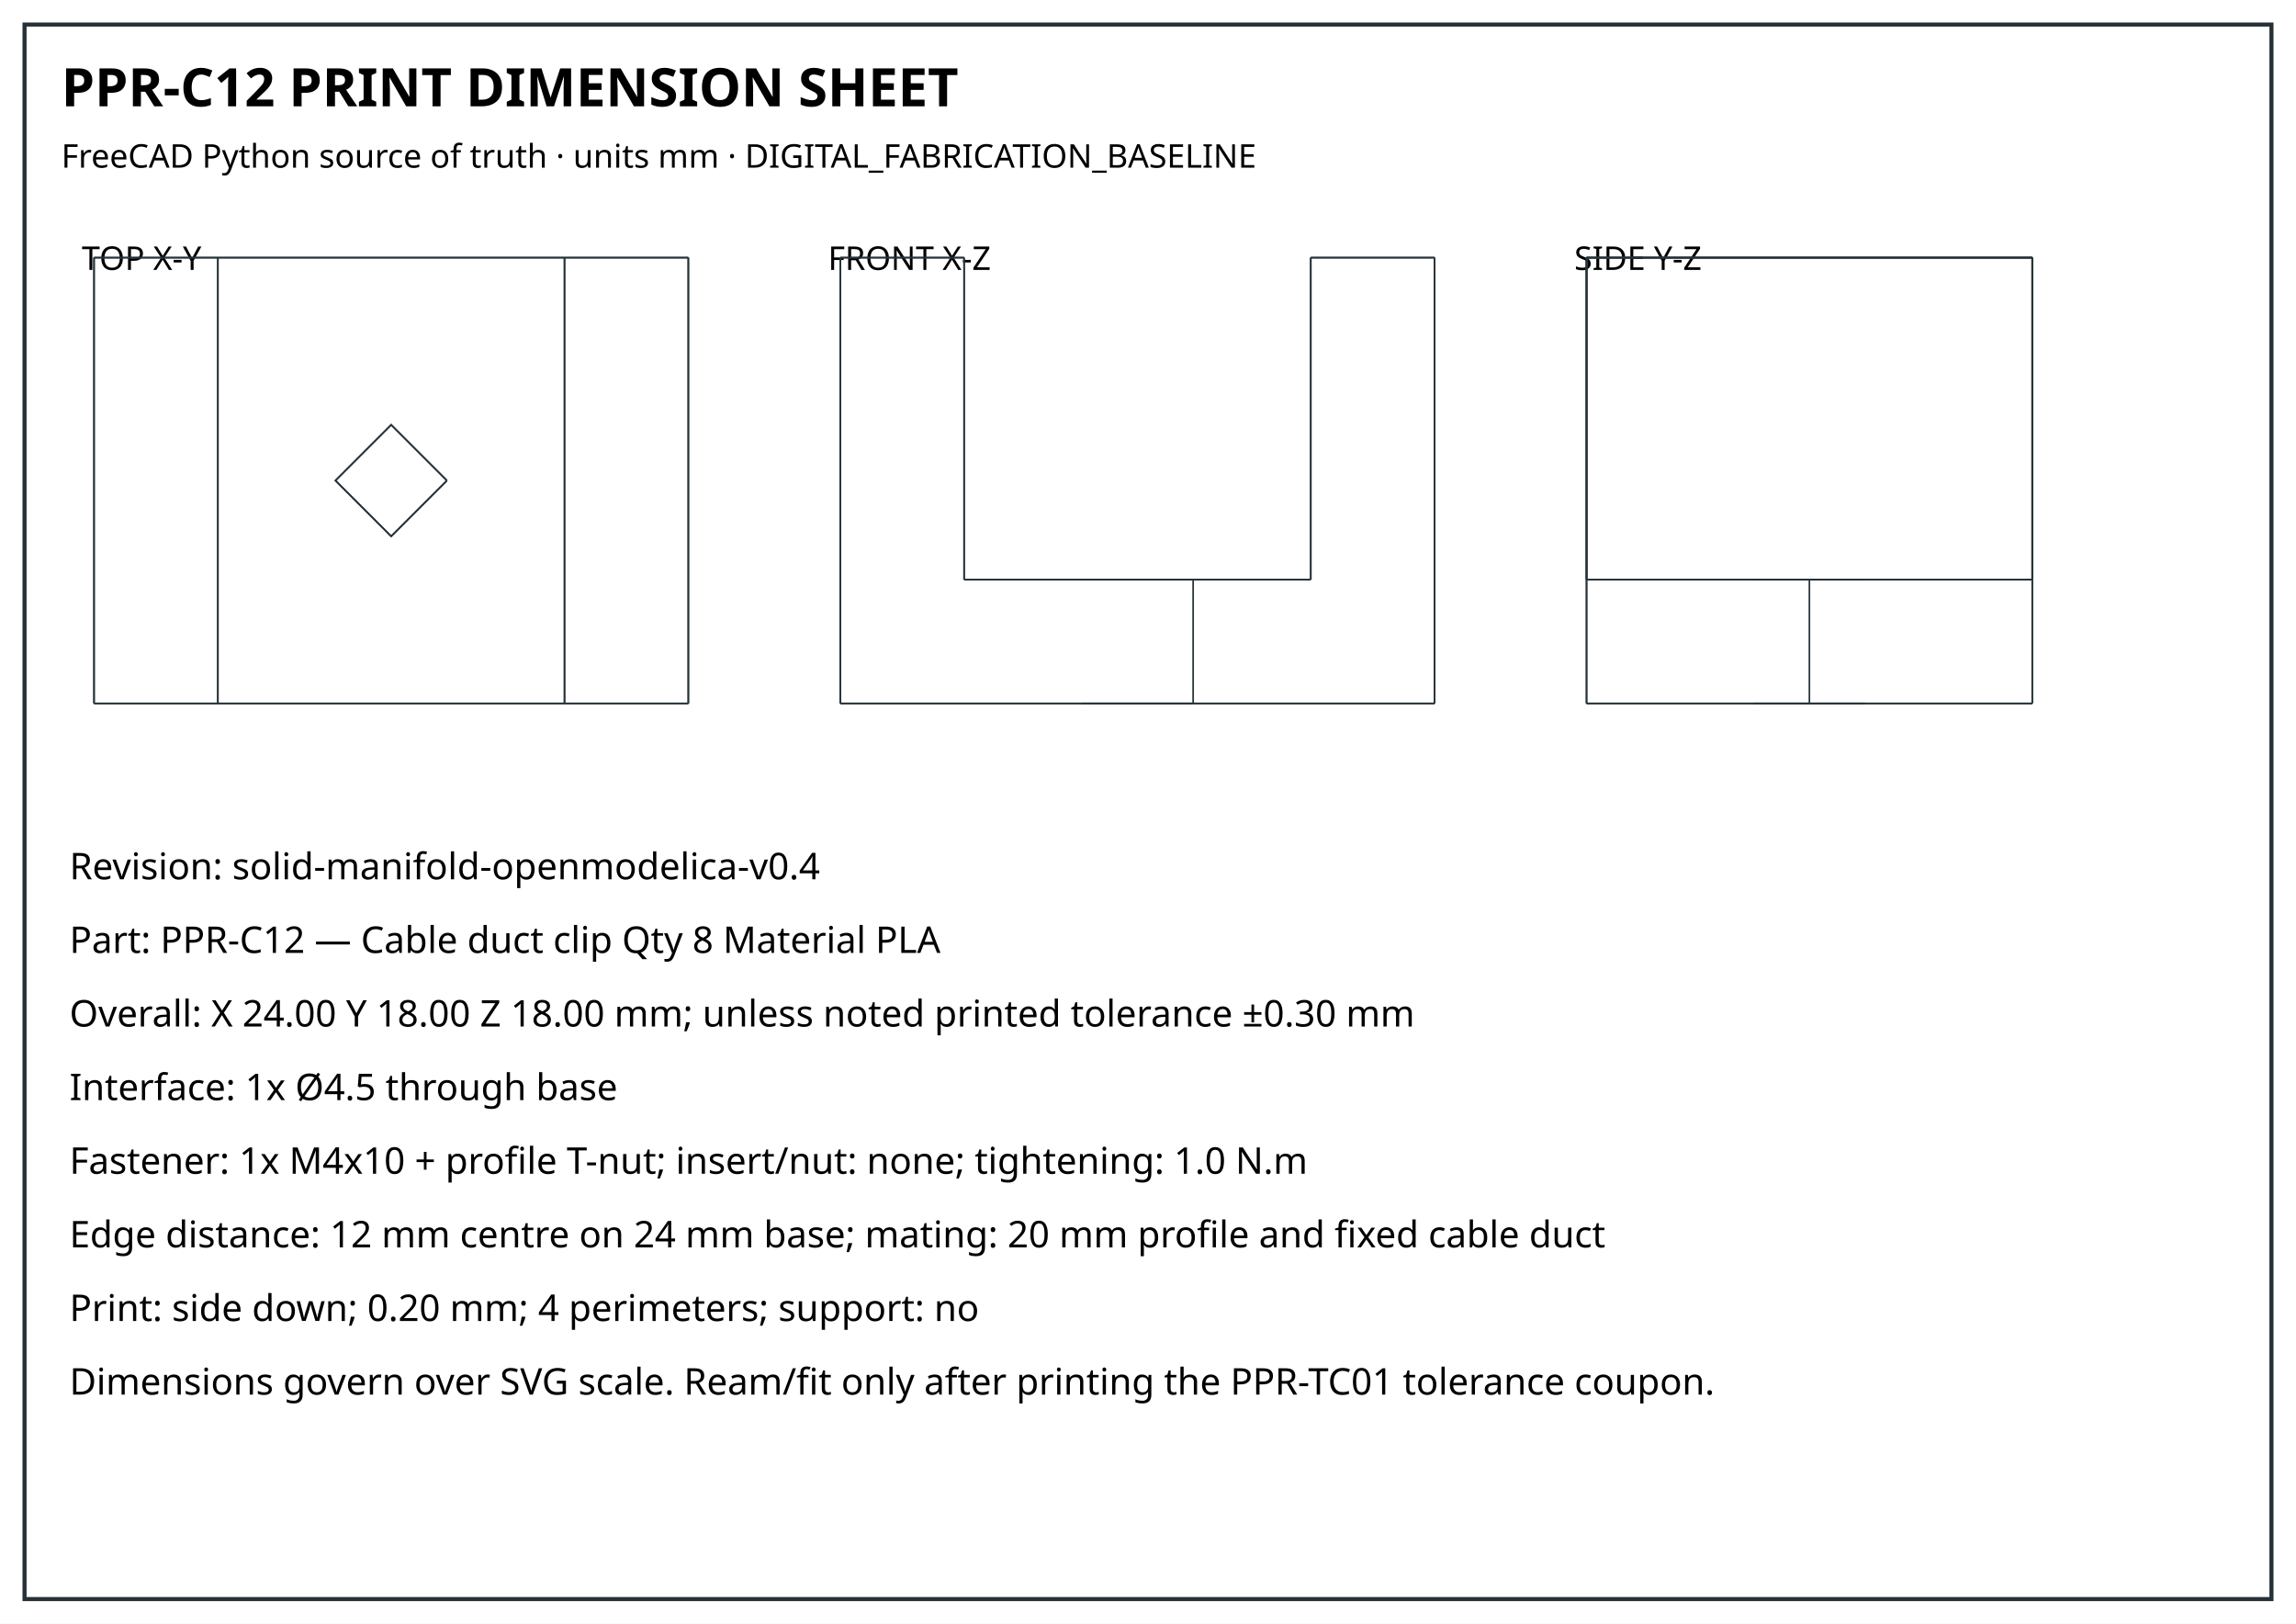
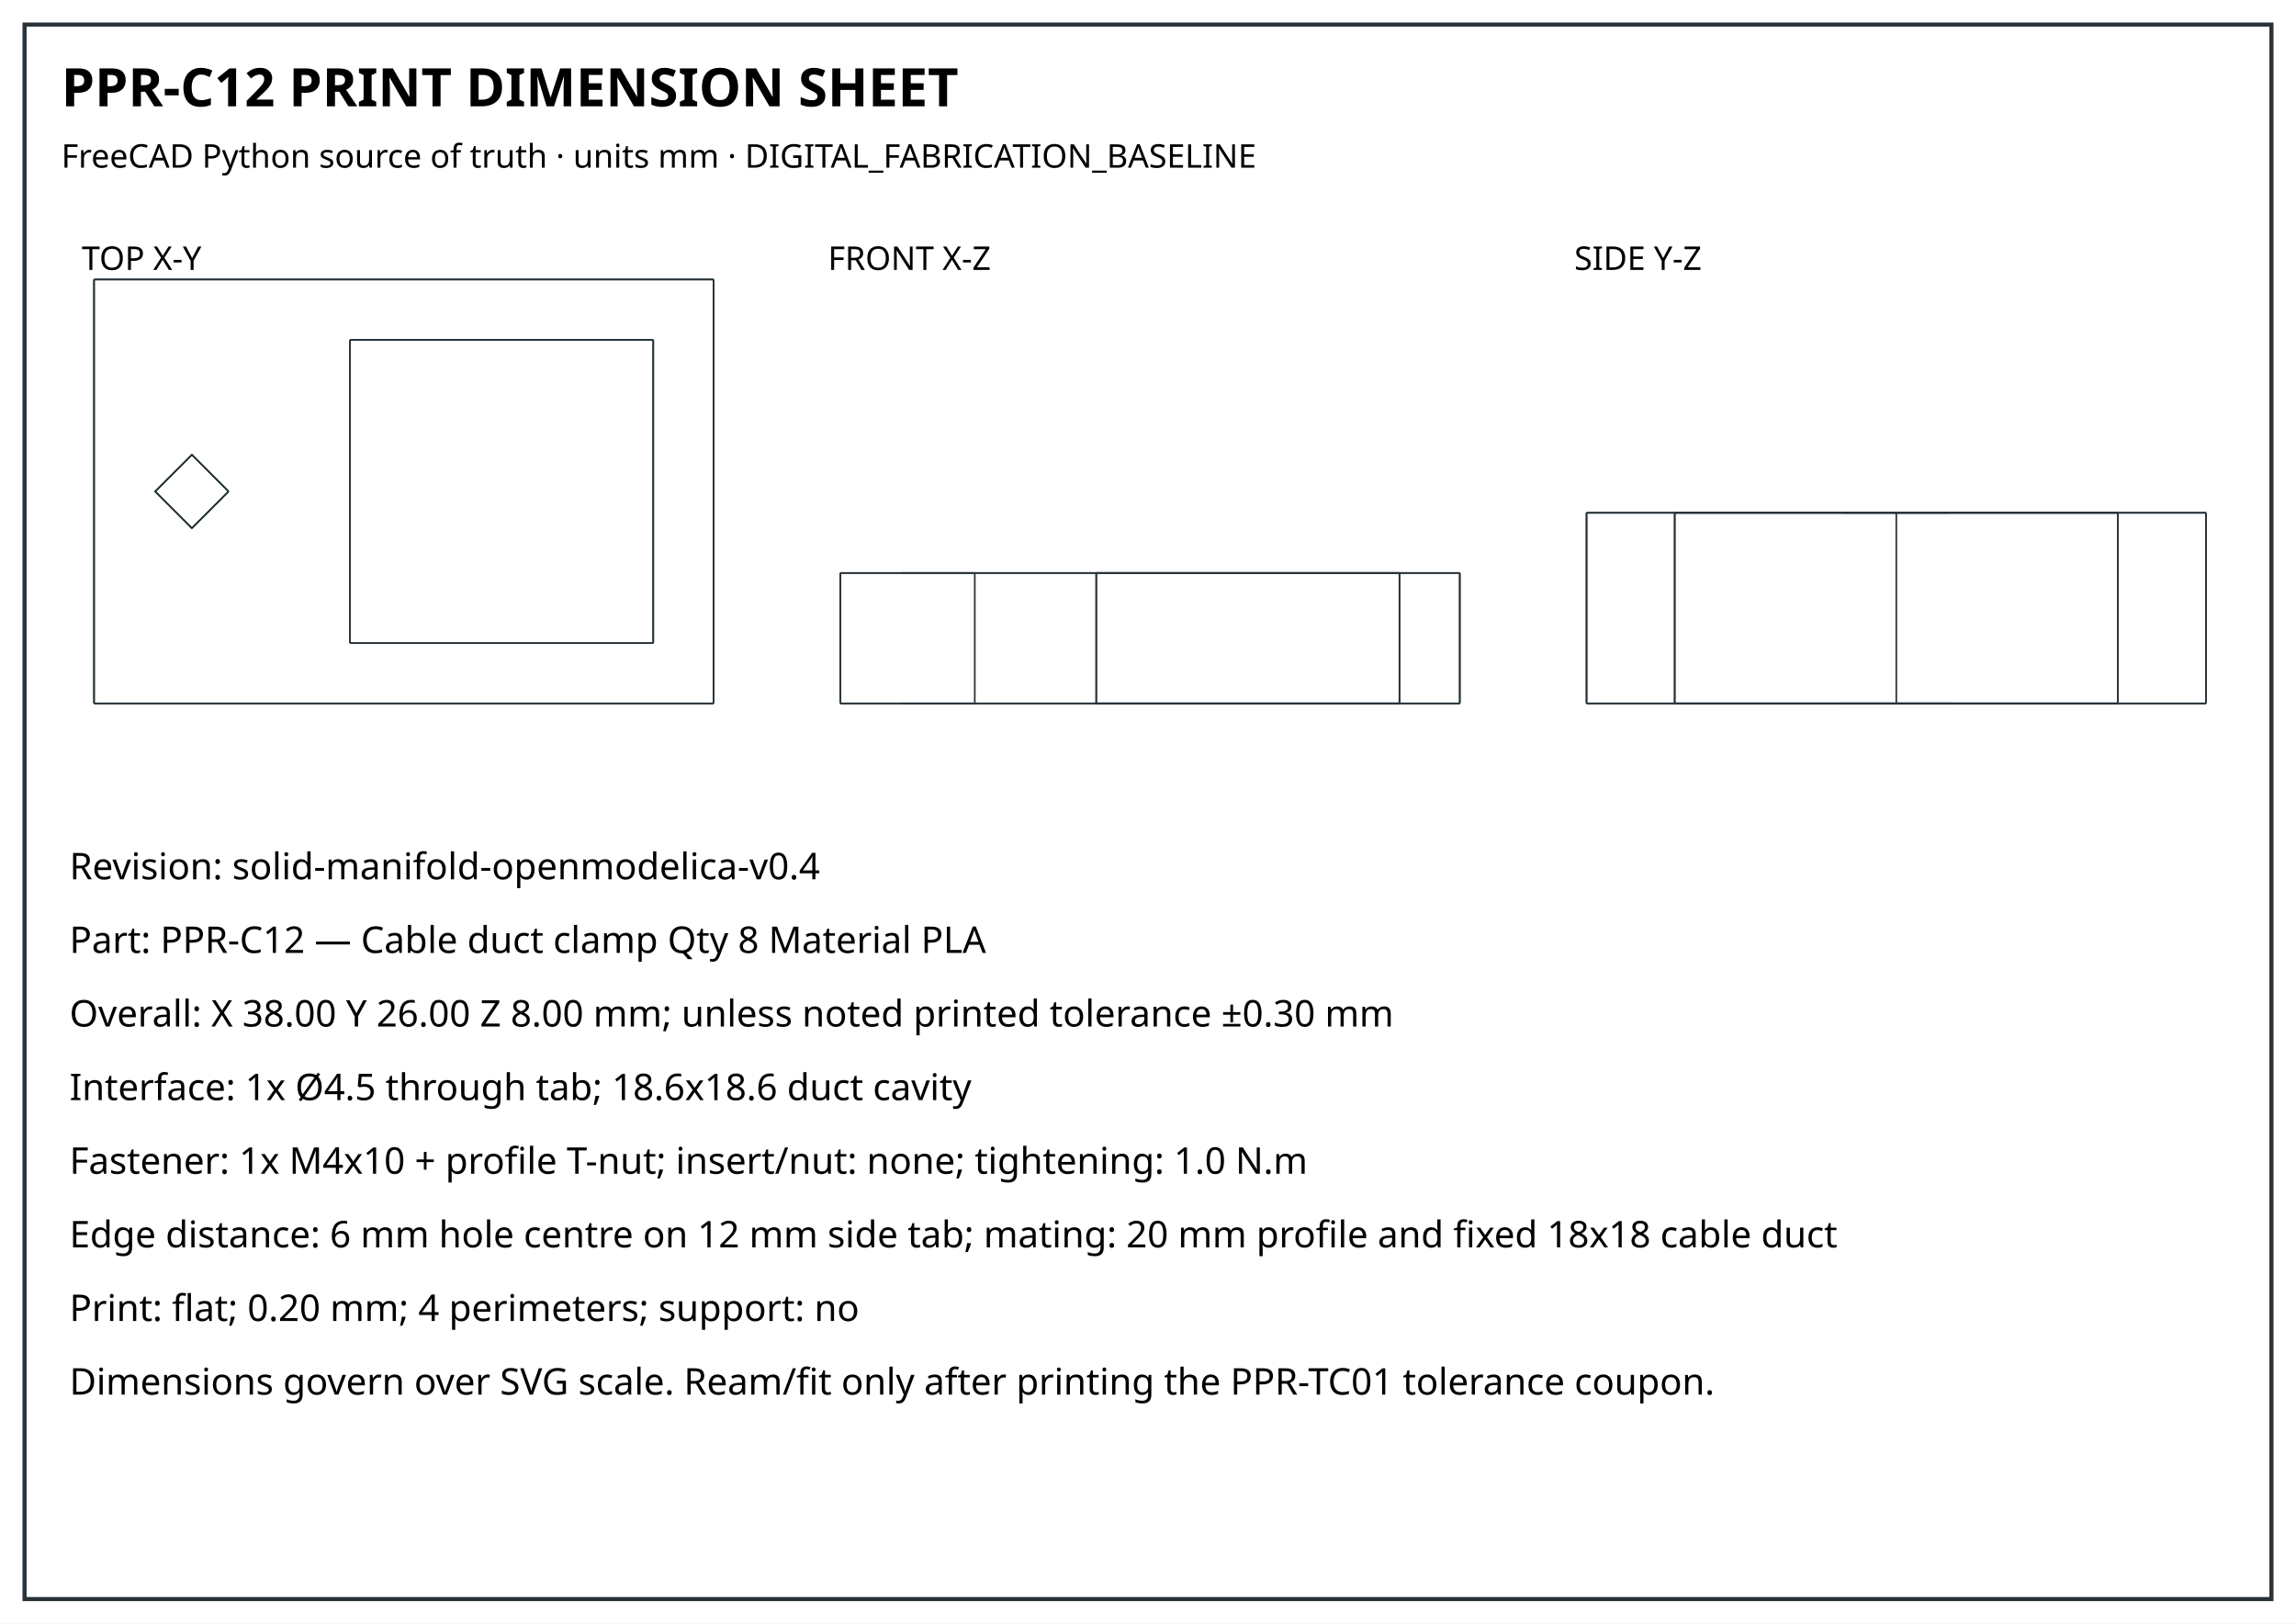
<svg xmlns="http://www.w3.org/2000/svg" width="1123" height="794" viewBox="0 0 1123 794">
  <rect width="1123" height="794" fill="white" />
  <rect x="12" y="12" width="1099" height="770" fill="none" stroke="#263238" stroke-width="2" />
  <text x="30" y="52" font-size="26" font-family="sans-serif" font-weight="bold">PPR-C12 PRINT DIMENSION SHEET</text>
  <text x="30" y="82" font-size="16" font-family="sans-serif">FreeCAD Python source of truth · units mm · DIGITAL_FABRICATION_BASELINE</text>
  <g font-family="sans-serif">
    <text x="40" y="132" font-size="16">TOP X-Y</text>
+     <polyline points="349.00,344.00 349.00,344.00" fill="none" stroke="#263238" stroke-width="0.8" />
+     <polyline points="349.00,344.00 349.00,136.68" fill="none" stroke="#263238" stroke-width="0.8" />
+     <polyline points="349.00,136.68 349.00,136.68" fill="none" stroke="#263238" stroke-width="0.8" />
+     <polyline points="349.00,344.00 349.00,136.68" fill="none" stroke="#263238" stroke-width="0.8" />
+     <polyline points="46.00,344.00 349.00,344.00" fill="none" stroke="#263238" stroke-width="0.8" />
    <polyline points="46.00,344.00 46.00,344.00" fill="none" stroke="#263238" stroke-width="0.8" />
-     <polyline points="46.00,344.00 46.00,126.00" fill="none" stroke="#263238" stroke-width="0.8" />
-     <polyline points="46.00,126.00 46.00,126.00" fill="none" stroke="#263238" stroke-width="0.8" />
-     <polyline points="46.00,344.00 46.00,126.00" fill="none" stroke="#263238" stroke-width="0.8" />
-     <polyline points="336.67,344.00 336.67,344.00" fill="none" stroke="#263238" stroke-width="0.8" />
-     <polyline points="276.11,344.00 336.67,344.00" fill="none" stroke="#263238" stroke-width="0.8" />
-     <polyline points="276.11,344.00 276.11,344.00" fill="none" stroke="#263238" stroke-width="0.8" />
-     <polyline points="106.56,344.00 276.11,344.00" fill="none" stroke="#263238" stroke-width="0.8" />
-     <polyline points="106.56,344.00 106.56,344.00" fill="none" stroke="#263238" stroke-width="0.8" />
-     <polyline points="46.00,344.00 106.56,344.00" fill="none" stroke="#263238" stroke-width="0.8" />
-     <polyline points="46.00,344.00 336.67,344.00" fill="none" stroke="#263238" stroke-width="0.8" />
-     <polyline points="46.00,126.00 106.56,126.00" fill="none" stroke="#263238" stroke-width="0.8" />
-     <polyline points="106.56,344.00 106.56,126.00" fill="none" stroke="#263238" stroke-width="0.8" />
-     <polyline points="336.67,126.00 336.67,126.00" fill="none" stroke="#263238" stroke-width="0.8" />
-     <polyline points="276.11,126.00 336.67,126.00" fill="none" stroke="#263238" stroke-width="0.8" />
-     <polyline points="276.11,126.00 276.11,126.00" fill="none" stroke="#263238" stroke-width="0.8" />
-     <polyline points="106.56,126.00 276.11,126.00" fill="none" stroke="#263238" stroke-width="0.8" />
-     <polyline points="106.56,126.00 106.56,126.00" fill="none" stroke="#263238" stroke-width="0.8" />
-     <polyline points="46.00,126.00 336.67,126.00" fill="none" stroke="#263238" stroke-width="0.8" />
-     <polyline points="336.67,344.00 336.67,126.00" fill="none" stroke="#263238" stroke-width="0.8" />
-     <polyline points="218.58,235.00 191.33,207.75 164.08,235.00 191.33,262.25 218.58,235.00" fill="none" stroke="#263238" stroke-width="0.8" />
-     <polyline points="336.67,344.00 336.67,126.00" fill="none" stroke="#263238" stroke-width="0.8" />
-     <polyline points="276.11,344.00 276.11,126.00" fill="none" stroke="#263238" stroke-width="0.8" />
-     <polyline points="276.11,344.00 276.11,126.00" fill="none" stroke="#263238" stroke-width="0.8" />
-     <polyline points="106.56,344.00 106.56,126.00" fill="none" stroke="#263238" stroke-width="0.8" />
-     <polyline points="218.58,235.00 191.33,207.75 164.08,235.00 191.33,262.25 218.58,235.00" fill="none" stroke="#263238" stroke-width="0.8" />
-     <polyline points="218.58,235.00 218.58,235.00" fill="none" stroke="#263238" stroke-width="0.8" />
+     <polyline points="46.00,344.00 349.00,344.00" fill="none" stroke="#263238" stroke-width="0.8" />
+     <polyline points="46.00,136.68 349.00,136.68" fill="none" stroke="#263238" stroke-width="0.8" />
+     <polyline points="46.00,344.00 46.00,136.68" fill="none" stroke="#263238" stroke-width="0.8" />
+     <polyline points="111.78,240.34 93.84,222.40 75.90,240.34 93.84,258.28 111.78,240.34" fill="none" stroke="#263238" stroke-width="0.8" />
+     <polyline points="171.19,314.50 319.50,314.50" fill="none" stroke="#263238" stroke-width="0.8" />
+     <polyline points="171.19,314.50 171.19,166.19" fill="none" stroke="#263238" stroke-width="0.8" />
+     <polyline points="319.50,314.50 319.50,166.19" fill="none" stroke="#263238" stroke-width="0.8" />
+     <polyline points="171.19,166.19 319.50,166.19" fill="none" stroke="#263238" stroke-width="0.8" />
+     <polyline points="46.00,136.68 349.00,136.68" fill="none" stroke="#263238" stroke-width="0.8" />
+     <polyline points="46.00,136.68 46.00,136.68" fill="none" stroke="#263238" stroke-width="0.8" />
+     <polyline points="46.00,344.00 46.00,136.68" fill="none" stroke="#263238" stroke-width="0.8" />
+     <polyline points="171.19,314.50 319.50,314.50" fill="none" stroke="#263238" stroke-width="0.8" />
+     <polyline points="171.19,314.50 171.19,166.19" fill="none" stroke="#263238" stroke-width="0.8" />
+     <polyline points="319.50,314.50 319.50,166.19" fill="none" stroke="#263238" stroke-width="0.8" />
+     <polyline points="171.19,166.19 319.50,166.19" fill="none" stroke="#263238" stroke-width="0.8" />
+     <polyline points="111.78,240.34 93.84,222.40 75.90,240.34 93.84,258.28 111.78,240.34" fill="none" stroke="#263238" stroke-width="0.8" />
+     <polyline points="111.78,240.34 111.78,240.34" fill="none" stroke="#263238" stroke-width="0.8" />
+     <polyline points="319.50,314.50 319.50,314.50" fill="none" stroke="#263238" stroke-width="0.8" />
+     <polyline points="171.19,314.50 171.19,314.50" fill="none" stroke="#263238" stroke-width="0.8" />
+     <polyline points="171.19,166.19 171.19,166.19" fill="none" stroke="#263238" stroke-width="0.8" />
+     <polyline points="319.50,166.19 319.50,166.19" fill="none" stroke="#263238" stroke-width="0.8" />
    <text x="405" y="132" font-size="16">FRONT X-Z</text>
-     <polyline points="411.00,344.00 411.00,126.00" fill="none" stroke="#263238" stroke-width="0.8" />
-     <polyline points="411.00,126.00 411.00,126.00" fill="none" stroke="#263238" stroke-width="0.8" />
-     <polyline points="411.00,344.00 411.00,126.00" fill="none" stroke="#263238" stroke-width="0.8" />
+     <polyline points="714.00,344.00 714.00,280.21" fill="none" stroke="#263238" stroke-width="0.8" />
+     <polyline points="714.00,280.21 714.00,280.21" fill="none" stroke="#263238" stroke-width="0.8" />
+     <polyline points="714.00,344.00 714.00,280.21" fill="none" stroke="#263238" stroke-width="0.8" />
+     <polyline points="714.00,344.00 714.00,344.00" fill="none" stroke="#263238" stroke-width="0.8" />
+     <polyline points="411.00,280.21 714.00,280.21" fill="none" stroke="#263238" stroke-width="0.8" />
+     <polyline points="411.00,344.00 411.00,280.21" fill="none" stroke="#263238" stroke-width="0.8" />
+     <polyline points="411.00,344.00 714.00,344.00" fill="none" stroke="#263238" stroke-width="0.8" />
+     <polyline points="411.00,280.21 714.00,280.21" fill="none" stroke="#263238" stroke-width="0.8" />
+     <polyline points="411.00,280.21 411.00,280.21" fill="none" stroke="#263238" stroke-width="0.8" />
+     <polyline points="476.78,280.21 458.84,280.21 440.90,280.21 458.84,280.21 476.78,280.21" fill="none" stroke="#263238" stroke-width="0.8" />
+     <polyline points="536.19,280.21 684.50,280.21" fill="none" stroke="#263238" stroke-width="0.8" />
+     <polyline points="536.19,280.21 536.19,280.21" fill="none" stroke="#263238" stroke-width="0.8" />
+     <polyline points="684.50,280.21 684.50,280.21" fill="none" stroke="#263238" stroke-width="0.8" />
+     <polyline points="536.19,280.21 684.50,280.21" fill="none" stroke="#263238" stroke-width="0.8" />
+     <polyline points="411.00,344.00 714.00,344.00" fill="none" stroke="#263238" stroke-width="0.8" />
+     <polyline points="411.00,344.00 411.00,280.21" fill="none" stroke="#263238" stroke-width="0.8" />
    <polyline points="411.00,344.00 411.00,344.00" fill="none" stroke="#263238" stroke-width="0.8" />
-     <polyline points="701.67,344.00 701.67,126.00" fill="none" stroke="#263238" stroke-width="0.8" />
-     <polyline points="641.11,126.00 701.67,126.00" fill="none" stroke="#263238" stroke-width="0.8" />
-     <polyline points="641.11,283.44 641.11,126.00" fill="none" stroke="#263238" stroke-width="0.8" />
-     <polyline points="471.56,283.44 641.11,283.44" fill="none" stroke="#263238" stroke-width="0.8" />
-     <polyline points="471.56,283.44 471.56,126.00" fill="none" stroke="#263238" stroke-width="0.8" />
-     <polyline points="411.00,126.00 471.56,126.00" fill="none" stroke="#263238" stroke-width="0.8" />
-     <polyline points="411.00,344.00 701.67,344.00" fill="none" stroke="#263238" stroke-width="0.8" />
-     <polyline points="411.00,126.00 471.56,126.00" fill="none" stroke="#263238" stroke-width="0.8" />
-     <polyline points="471.56,126.00 471.56,126.00" fill="none" stroke="#263238" stroke-width="0.8" />
-     <polyline points="701.67,344.00 701.67,126.00" fill="none" stroke="#263238" stroke-width="0.8" />
-     <polyline points="641.11,126.00 701.67,126.00" fill="none" stroke="#263238" stroke-width="0.8" />
-     <polyline points="641.11,283.44 641.11,126.00" fill="none" stroke="#263238" stroke-width="0.8" />
-     <polyline points="471.56,283.44 641.11,283.44" fill="none" stroke="#263238" stroke-width="0.8" />
-     <polyline points="471.56,283.44 471.56,126.00" fill="none" stroke="#263238" stroke-width="0.8" />
-     <polyline points="411.00,344.00 701.67,344.00" fill="none" stroke="#263238" stroke-width="0.8" />
-     <polyline points="701.67,344.00 701.67,344.00" fill="none" stroke="#263238" stroke-width="0.8" />
-     <polyline points="583.58,344.00 556.33,344.00 529.08,344.00 556.33,344.00 583.58,344.00" fill="none" stroke="#263238" stroke-width="0.8" />
-     <polyline points="701.67,126.00 701.67,126.00" fill="none" stroke="#263238" stroke-width="0.8" />
-     <polyline points="641.11,126.00 641.11,126.00" fill="none" stroke="#263238" stroke-width="0.8" />
-     <polyline points="641.11,283.44 641.11,283.44" fill="none" stroke="#263238" stroke-width="0.8" />
-     <polyline points="471.56,283.44 471.56,283.44" fill="none" stroke="#263238" stroke-width="0.8" />
-     <polyline points="583.58,283.44 556.33,283.44 529.08,283.44 556.33,283.44 583.58,283.44" fill="none" stroke="#263238" stroke-width="0.8" />
-     <polyline points="583.58,344.00 583.58,283.44" fill="none" stroke="#263238" stroke-width="0.8" />
+     <polyline points="536.19,344.00 684.50,344.00" fill="none" stroke="#263238" stroke-width="0.8" />
+     <polyline points="536.19,344.00 536.19,344.00" fill="none" stroke="#263238" stroke-width="0.8" />
+     <polyline points="684.50,344.00 684.50,344.00" fill="none" stroke="#263238" stroke-width="0.8" />
+     <polyline points="536.19,344.00 684.50,344.00" fill="none" stroke="#263238" stroke-width="0.8" />
+     <polyline points="476.78,344.00 458.84,344.00 440.90,344.00 458.84,344.00 476.78,344.00" fill="none" stroke="#263238" stroke-width="0.8" />
+     <polyline points="476.78,344.00 476.78,280.21" fill="none" stroke="#263238" stroke-width="0.8" />
+     <polyline points="684.50,344.00 684.50,280.21" fill="none" stroke="#263238" stroke-width="0.8" />
+     <polyline points="536.19,344.00 536.19,280.21" fill="none" stroke="#263238" stroke-width="0.8" />
+     <polyline points="536.19,344.00 536.19,280.21" fill="none" stroke="#263238" stroke-width="0.8" />
+     <polyline points="684.50,344.00 684.50,280.21" fill="none" stroke="#263238" stroke-width="0.8" />
    <text x="770" y="132" font-size="16">SIDE Y-Z</text>
-     <polyline points="776.00,344.00 776.00,126.00" fill="none" stroke="#263238" stroke-width="0.8" />
-     <polyline points="776.00,126.00 994.00,126.00" fill="none" stroke="#263238" stroke-width="0.8" />
-     <polyline points="994.00,344.00 994.00,126.00" fill="none" stroke="#263238" stroke-width="0.8" />
-     <polyline points="776.00,344.00 994.00,344.00" fill="none" stroke="#263238" stroke-width="0.8" />
-     <polyline points="776.00,344.00 776.00,126.00" fill="none" stroke="#263238" stroke-width="0.8" />
-     <polyline points="776.00,126.00 776.00,126.00" fill="none" stroke="#263238" stroke-width="0.8" />
-     <polyline points="776.00,283.44 776.00,126.00" fill="none" stroke="#263238" stroke-width="0.8" />
-     <polyline points="776.00,283.44 776.00,283.44" fill="none" stroke="#263238" stroke-width="0.8" />
-     <polyline points="776.00,283.44 776.00,126.00" fill="none" stroke="#263238" stroke-width="0.8" />
-     <polyline points="776.00,126.00 776.00,126.00" fill="none" stroke="#263238" stroke-width="0.8" />
+     <polyline points="776.00,344.00 776.00,250.77" fill="none" stroke="#263238" stroke-width="0.8" />
+     <polyline points="776.00,250.77 1079.00,250.77" fill="none" stroke="#263238" stroke-width="0.8" />
+     <polyline points="1079.00,344.00 1079.00,250.77" fill="none" stroke="#263238" stroke-width="0.8" />
+     <polyline points="776.00,344.00 1079.00,344.00" fill="none" stroke="#263238" stroke-width="0.8" />
+     <polyline points="776.00,250.77 776.00,250.77" fill="none" stroke="#263238" stroke-width="0.8" />
+     <polyline points="776.00,344.00 776.00,250.77" fill="none" stroke="#263238" stroke-width="0.8" />
    <polyline points="776.00,344.00 776.00,344.00" fill="none" stroke="#263238" stroke-width="0.8" />
-     <polyline points="994.00,126.00 994.00,126.00" fill="none" stroke="#263238" stroke-width="0.8" />
-     <polyline points="776.00,126.00 994.00,126.00" fill="none" stroke="#263238" stroke-width="0.8" />
-     <polyline points="994.00,344.00 994.00,126.00" fill="none" stroke="#263238" stroke-width="0.8" />
-     <polyline points="994.00,126.00 994.00,126.00" fill="none" stroke="#263238" stroke-width="0.8" />
-     <polyline points="994.00,283.44 994.00,126.00" fill="none" stroke="#263238" stroke-width="0.8" />
-     <polyline points="994.00,283.44 994.00,283.44" fill="none" stroke="#263238" stroke-width="0.8" />
-     <polyline points="994.00,283.44 994.00,126.00" fill="none" stroke="#263238" stroke-width="0.8" />
-     <polyline points="994.00,344.00 994.00,344.00" fill="none" stroke="#263238" stroke-width="0.8" />
-     <polyline points="776.00,344.00 994.00,344.00" fill="none" stroke="#263238" stroke-width="0.8" />
-     <polyline points="885.00,344.00 912.25,344.00 885.00,344.00 857.75,344.00 885.00,344.00" fill="none" stroke="#263238" stroke-width="0.8" />
-     <polyline points="776.00,126.00 994.00,126.00" fill="none" stroke="#263238" stroke-width="0.8" />
-     <polyline points="776.00,126.00 994.00,126.00" fill="none" stroke="#263238" stroke-width="0.8" />
-     <polyline points="776.00,283.44 994.00,283.44" fill="none" stroke="#263238" stroke-width="0.8" />
-     <polyline points="776.00,283.44 994.00,283.44" fill="none" stroke="#263238" stroke-width="0.8" />
-     <polyline points="885.00,283.44 912.25,283.44 885.00,283.44 857.75,283.44 885.00,283.44" fill="none" stroke="#263238" stroke-width="0.8" />
-     <polyline points="885.00,344.00 885.00,283.44" fill="none" stroke="#263238" stroke-width="0.8" />
+     <polyline points="1079.00,250.77 1079.00,250.77" fill="none" stroke="#263238" stroke-width="0.8" />
+     <polyline points="776.00,250.77 1079.00,250.77" fill="none" stroke="#263238" stroke-width="0.8" />
+     <polyline points="927.50,250.77 953.72,250.77 927.50,250.77 901.28,250.77 927.50,250.77" fill="none" stroke="#263238" stroke-width="0.8" />
+     <polyline points="819.12,250.77 819.12,250.77" fill="none" stroke="#263238" stroke-width="0.8" />
+     <polyline points="819.12,250.77 1035.88,250.77" fill="none" stroke="#263238" stroke-width="0.8" />
+     <polyline points="819.12,250.77 1035.88,250.77" fill="none" stroke="#263238" stroke-width="0.8" />
+     <polyline points="1035.88,250.77 1035.88,250.77" fill="none" stroke="#263238" stroke-width="0.8" />
+     <polyline points="1079.00,344.00 1079.00,344.00" fill="none" stroke="#263238" stroke-width="0.8" />
+     <polyline points="1079.00,344.00 1079.00,250.77" fill="none" stroke="#263238" stroke-width="0.8" />
+     <polyline points="776.00,344.00 1079.00,344.00" fill="none" stroke="#263238" stroke-width="0.8" />
+     <polyline points="819.12,344.00 819.12,344.00" fill="none" stroke="#263238" stroke-width="0.8" />
+     <polyline points="819.12,344.00 1035.88,344.00" fill="none" stroke="#263238" stroke-width="0.8" />
+     <polyline points="819.12,344.00 1035.88,344.00" fill="none" stroke="#263238" stroke-width="0.8" />
+     <polyline points="1035.88,344.00 1035.88,344.00" fill="none" stroke="#263238" stroke-width="0.8" />
+     <polyline points="927.50,344.00 953.72,344.00 927.50,344.00 901.28,344.00 927.50,344.00" fill="none" stroke="#263238" stroke-width="0.8" />
+     <polyline points="927.50,344.00 927.50,250.77" fill="none" stroke="#263238" stroke-width="0.8" />
+     <polyline points="819.12,344.00 819.12,250.77" fill="none" stroke="#263238" stroke-width="0.8" />
+     <polyline points="819.12,344.00 819.12,250.77" fill="none" stroke="#263238" stroke-width="0.8" />
+     <polyline points="1035.88,344.00 1035.88,250.77" fill="none" stroke="#263238" stroke-width="0.8" />
+     <polyline points="1035.88,344.00 1035.88,250.77" fill="none" stroke="#263238" stroke-width="0.8" />
    <text x="34" y="430" font-size="18">Revision: solid-manifold-openmodelica-v0.4</text>
-     <text x="34" y="466" font-size="18">Part: PPR-C12 — Cable duct clip  Qty 8  Material PLA</text>
-     <text x="34" y="502" font-size="18">Overall: X 24.00  Y 18.00  Z 18.00 mm; unless noted printed tolerance ±0.30 mm</text>
-     <text x="34" y="538" font-size="18">Interface: 1x Ø4.5 through base</text>
+     <text x="34" y="466" font-size="18">Part: PPR-C12 — Cable duct clamp  Qty 8  Material PLA</text>
+     <text x="34" y="502" font-size="18">Overall: X 38.00  Y 26.00  Z 8.00 mm; unless noted printed tolerance ±0.30 mm</text>
+     <text x="34" y="538" font-size="18">Interface: 1x Ø4.5 through tab; 18.6x18.6 duct cavity</text>
    <text x="34" y="574" font-size="18">Fastener: 1x M4x10 + profile T-nut; insert/nut: none; tightening: 1.0 N.m</text>
-     <text x="34" y="610" font-size="18">Edge distance: 12 mm centre on 24 mm base; mating: 20 mm profile and fixed cable duct</text>
-     <text x="34" y="646" font-size="18">Print: side down; 0.20 mm; 4 perimeters; support: no</text>
+     <text x="34" y="610" font-size="18">Edge distance: 6 mm hole centre on 12 mm side tab; mating: 20 mm profile and fixed 18x18 cable duct</text>
+     <text x="34" y="646" font-size="18">Print: flat; 0.20 mm; 4 perimeters; support: no</text>
    <text x="34" y="682" font-size="18">Dimensions govern over SVG scale. Ream/fit only after printing the PPR-TC01 tolerance coupon.</text>
  </g>
</svg>
